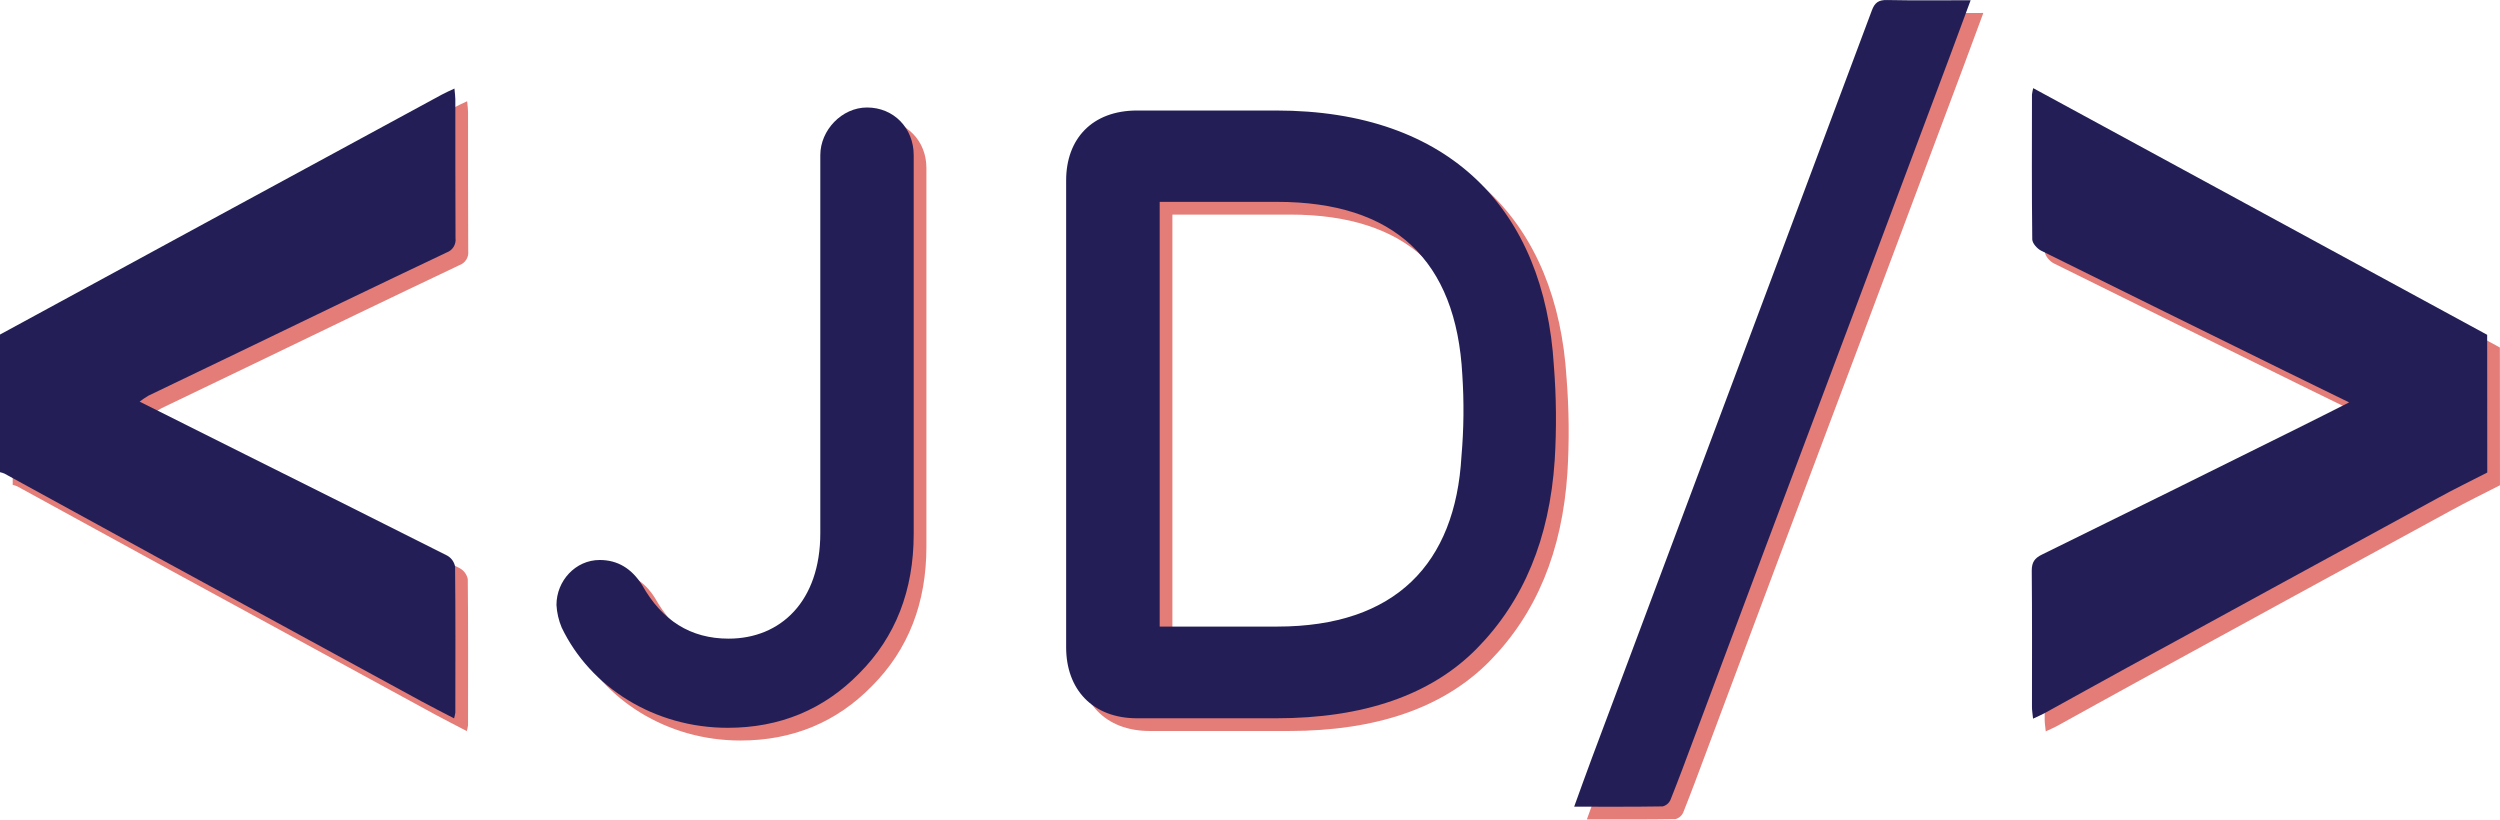
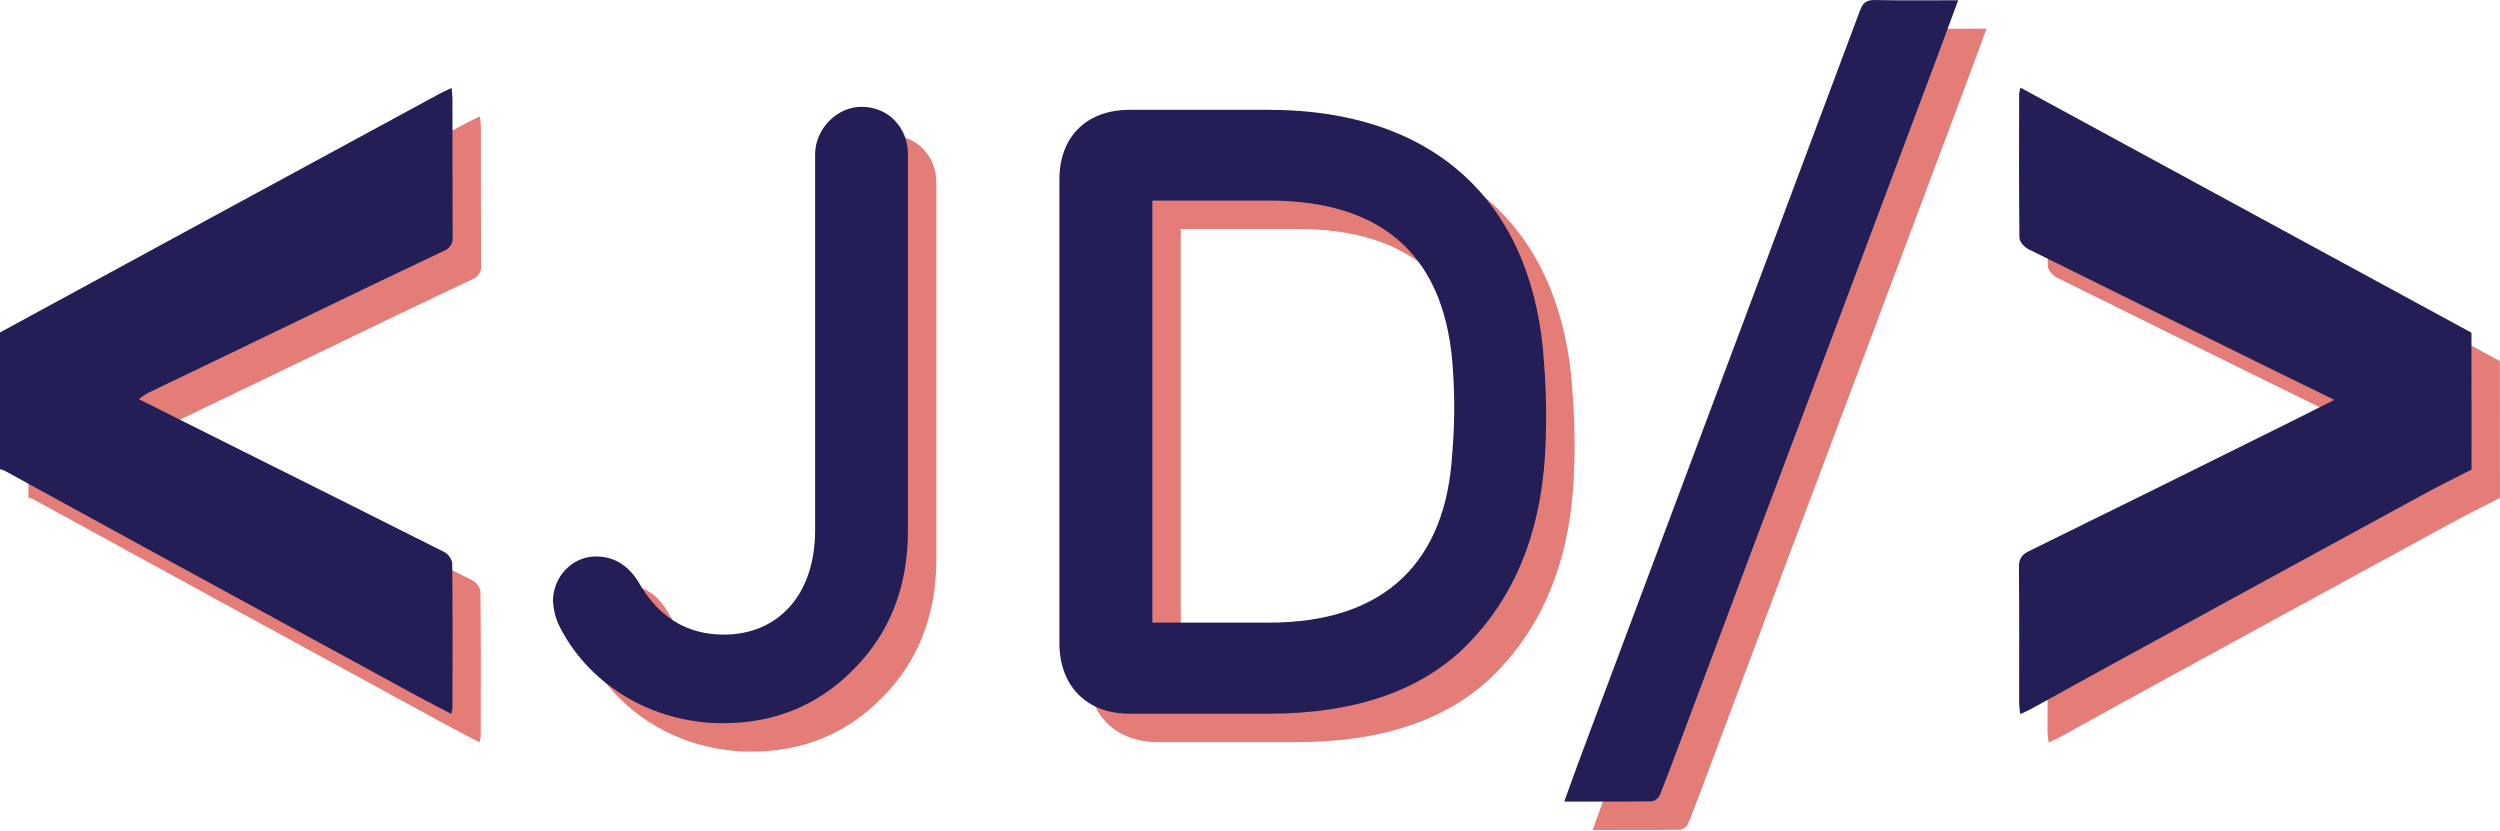
- <svg xmlns="http://www.w3.org/2000/svg" viewBox="0 0 787.02 257.96">
+ <svg xmlns="http://www.w3.org/2000/svg" viewBox="0 0 792.02 262.96">
  <defs>
    <style>.cls-1{isolation:isolate;}.cls-2{opacity:0.75;mix-blend-mode:screen;}.cls-3{fill:#db504a;}.cls-4{fill:#231f56;}</style>
  </defs>
  <g class="cls-1">
    <g id="Layer_1" data-name="Layer 1">
      <g class="cls-2">
-         <path class="cls-3" d="M30.25,181l66.89-36.36q36.08-19.59,72.17-39.16c1.15-.63,2.37-1.15,4-1.93.13,1.49.28,2.43.28,3.36,0,14.58,0,29.16.06,43.73a4.24,4.24,0,0,1-2.81,4.53C149,165.53,127.3,176,105.55,186.51,96,191.09,86.48,195.64,77,200.23a25.71,25.71,0,0,0-2.79,1.89l33.36,16.69c21.15,10.57,42.32,21.1,63.43,31.76a5,5,0,0,1,2.51,3.45c.16,15.32.1,30.65.08,46a13.06,13.06,0,0,1-.39,1.81c-3.52-1.84-6.87-3.53-10.17-5.32Q121.53,273.91,80.1,251.3q-24.24-13.23-48.45-26.53a7.37,7.37,0,0,0-1.4-.44Q30.25,202.65,30.25,181Z" transform="translate(-26.25 -71.68)" />
-         <path class="cls-3" d="M813.26,224.44c-5.17,2.65-10.41,5.2-15.51,8q-49,26.68-97.93,53.45c-8.73,4.77-17.42,9.62-26.14,14.42-.95.52-2,.93-3.41,1.61-.15-1.51-.33-2.55-.34-3.59,0-14.32.07-28.65-.07-43,0-2.66.91-3.94,3.22-5.07q40.37-19.82,80.64-39.84c5.12-2.53,10.21-5.12,16.05-8.06-7.1-3.47-13.53-6.6-19.95-9.76q-38.51-18.94-77-38c-1.26-.63-2.79-2.35-2.8-3.58-.18-15.19-.11-30.39-.09-45.59a17.22,17.22,0,0,1,.39-2l142.91,77.65Z" transform="translate(-26.25 -71.68)" />
-         <path class="cls-3" d="M650.62,75.76c-2.4,6.46-4.57,12.38-6.78,18.28q-15.52,41.42-31.06,82.83-13.45,35.81-26.94,71.61-11.15,29.7-22.25,59.42c-2.44,6.52-4.85,13.06-7.44,19.53a3.68,3.68,0,0,1-2.47,2.11c-9.06.15-18.13.09-27.87.09,2-5.48,3.76-10.47,5.62-15.42q16-42.82,32.07-85.63l27.89-74.44Q605.47,116.58,619.51,79c.92-2.49,2.12-3.37,4.81-3.31C632.86,75.87,641.42,75.76,650.62,75.76Z" transform="translate(-26.25 -71.68)" />
-         <path class="cls-3" d="M205.43,266.12c0-7.6,6-14.15,13.61-14.15,5.72,0,10.08,2.73,13.35,7.89,6.26,11.15,15.24,16.87,27.23,16.87,16.34,0,28.87-11.71,28.87-33.21v-119c0-7.89,6.81-15,14.7-15,8.44,0,14.7,6.52,14.7,15V243.8c0,17.72-5.72,32.42-17.15,43.86-11.16,11.42-25.05,17.14-41.39,17.14-23.14,0-43.29-12.79-52.28-31.57A21.43,21.43,0,0,1,205.43,266.12Z" transform="translate(-26.25 -71.68)" />
-         <path class="cls-3" d="M388.21,301.8c-14.16,0-22.33-9.25-22.33-22.33v-147c0-13.06,8.17-22,22.33-22H432c54.74,0,84.43,31.31,87.42,80.31a213.23,213.23,0,0,1,.27,29.69c-1.64,24.79-9.8,44.39-24.5,59.35C480.8,294.46,459.56,301.8,432,301.8ZM490.6,193.71c-1.91-36.23-21.51-54.48-58.27-54.48h-37v133.7h37c37.29,0,56.09-19.87,58-53.63A167.15,167.15,0,0,0,490.6,193.71Z" transform="translate(-26.25 -71.68)" />
+         <path class="cls-3" d="M35.25,186l66.89-36.36q36.08-19.59,72.17-39.16c1.15-.63,2.37-1.15,4-1.93.13,1.49.28,2.43.28,3.36,0,14.58,0,29.16.06,43.73a4.24,4.24,0,0,1-2.81,4.53C154,170.53,132.3,181,110.55,191.51c-9.53,4.58-19.08,9.13-28.6,13.73a25.71,25.71,0,0,0-2.79,1.89l33.36,16.69c21.15,10.57,42.32,21.1,63.43,31.76a5,5,0,0,1,2.51,3.45c.16,15.32.1,30.65.08,46a13.06,13.06,0,0,1-.39,1.81c-3.52-1.84-6.87-3.53-10.17-5.32Q126.53,278.91,85.1,256.3q-24.24-13.23-48.45-26.53a7.37,7.37,0,0,0-1.4-.44Q35.25,207.65,35.25,186Z" transform="translate(-26.25 -71.68)" />
+         <path class="cls-3" d="M818.26,229.44c-5.17,2.65-10.41,5.2-15.51,8q-49,26.68-97.93,53.45c-8.73,4.77-17.42,9.62-26.14,14.42-.95.52-2,.93-3.41,1.61-.15-1.51-.33-2.55-.34-3.59,0-14.32.07-28.65-.07-43,0-2.66.91-3.94,3.22-5.07q40.37-19.82,80.64-39.84c5.12-2.53,10.21-5.12,16.05-8.06-7.1-3.47-13.53-6.6-19.95-9.76q-38.51-18.94-77-38c-1.26-.63-2.79-2.35-2.8-3.58-.18-15.19-.11-30.39-.09-45.59a17.22,17.22,0,0,1,.39-2l142.91,77.65Z" transform="translate(-26.25 -71.68)" />
+         <path class="cls-3" d="M655.62,80.76c-2.4,6.46-4.57,12.38-6.78,18.28q-15.52,41.42-31.06,82.83-13.45,35.81-26.94,71.61-11.15,29.7-22.25,59.42c-2.44,6.52-4.85,13.06-7.44,19.53a3.68,3.68,0,0,1-2.47,2.11c-9.06.15-18.13.09-27.87.09,2-5.48,3.76-10.47,5.62-15.42q16-42.82,32.07-85.63l27.89-74.44Q610.47,121.58,624.51,84c.92-2.49,2.12-3.37,4.81-3.31C637.86,80.87,646.42,80.76,655.62,80.76Z" transform="translate(-26.25 -71.68)" />
+         <path class="cls-3" d="M210.43,271.12c0-7.6,6-14.15,13.61-14.15,5.72,0,10.08,2.73,13.35,7.89,6.26,11.15,15.24,16.87,27.23,16.87,16.34,0,28.87-11.71,28.87-33.21v-119c0-7.89,6.81-15,14.7-15,8.44,0,14.7,6.52,14.7,15V248.8c0,17.72-5.72,32.42-17.15,43.86-11.16,11.42-25.05,17.14-41.39,17.14-23.14,0-43.29-12.79-52.28-31.57A21.43,21.43,0,0,1,210.43,271.12Z" transform="translate(-26.25 -71.68)" />
+         <path class="cls-3" d="M393.21,306.8c-14.16,0-22.33-9.25-22.33-22.33v-147c0-13.06,8.17-22,22.33-22H437c54.74,0,84.43,31.31,87.42,80.31a213.23,213.23,0,0,1,.27,29.69c-1.64,24.79-9.8,44.39-24.5,59.35C485.8,299.46,464.56,306.8,437,306.8ZM495.6,198.71c-1.91-36.23-21.51-54.48-58.27-54.48h-37v133.7h37c37.29,0,56.09-19.87,58-53.63A167.15,167.15,0,0,0,495.6,198.71Z" transform="translate(-26.25 -71.68)" />
      </g>
      <path class="cls-4" d="M26.25,177l66.89-36.36q36.08-19.59,72.17-39.16c1.15-.63,2.37-1.15,4-1.93.13,1.49.28,2.43.28,3.36,0,14.58,0,29.16.06,43.73a4.24,4.24,0,0,1-2.81,4.53C145,161.53,123.3,172,101.55,182.51,92,187.09,82.48,191.64,73,196.23a25.71,25.71,0,0,0-2.79,1.89l33.36,16.69c21.15,10.57,42.32,21.1,63.43,31.76a5,5,0,0,1,2.51,3.45c.16,15.32.1,30.65.08,46a13.06,13.06,0,0,1-.39,1.81c-3.52-1.84-6.87-3.53-10.17-5.32Q117.53,269.91,76.1,247.3q-24.24-13.23-48.45-26.53a7.37,7.37,0,0,0-1.4-.44Q26.25,198.65,26.25,177Z" transform="translate(-26.25 -71.68)" />
      <path class="cls-4" d="M809.26,220.44c-5.17,2.65-10.41,5.2-15.51,8q-49,26.68-97.93,53.45c-8.73,4.77-17.42,9.62-26.14,14.42-.95.52-2,.93-3.41,1.61-.15-1.51-.33-2.55-.34-3.59,0-14.32.07-28.65-.07-43,0-2.66.91-3.94,3.22-5.07q40.37-19.82,80.64-39.84c5.12-2.53,10.21-5.12,16.05-8.06-7.1-3.47-13.53-6.6-19.95-9.76q-38.51-18.94-77-38c-1.26-.63-2.79-2.35-2.8-3.58-.18-15.19-.11-30.39-.09-45.59a17.22,17.22,0,0,1,.39-2l142.91,77.65Z" transform="translate(-26.25 -71.68)" />
      <path class="cls-4" d="M646.62,71.76c-2.4,6.46-4.57,12.38-6.78,18.28q-15.52,41.42-31.06,82.83-13.45,35.81-26.94,71.61-11.15,29.7-22.25,59.42c-2.44,6.52-4.85,13.06-7.44,19.53a3.68,3.68,0,0,1-2.47,2.11c-9.06.15-18.13.09-27.87.09,2-5.48,3.76-10.47,5.62-15.42q16-42.82,32.07-85.63l27.89-74.44Q601.47,112.58,615.51,75c.92-2.49,2.12-3.37,4.81-3.31C628.86,71.87,637.42,71.76,646.62,71.76Z" transform="translate(-26.25 -71.68)" />
      <path class="cls-4" d="M201.43,262.12c0-7.6,6-14.15,13.61-14.15,5.72,0,10.08,2.73,13.35,7.89,6.26,11.15,15.24,16.87,27.23,16.87,16.34,0,28.87-11.71,28.87-33.21v-119c0-7.89,6.81-15,14.7-15,8.44,0,14.7,6.52,14.7,15V239.8c0,17.72-5.72,32.42-17.15,43.86-11.16,11.42-25.05,17.14-41.39,17.14-23.14,0-43.29-12.79-52.28-31.57A21.43,21.43,0,0,1,201.43,262.12Z" transform="translate(-26.25 -71.68)" />
      <path class="cls-4" d="M384.21,297.8c-14.16,0-22.33-9.25-22.33-22.33v-147c0-13.06,8.17-22,22.33-22H428c54.74,0,84.43,31.31,87.42,80.31a213.23,213.23,0,0,1,.27,29.69c-1.64,24.79-9.8,44.39-24.5,59.35C476.8,290.46,455.56,297.8,428,297.8ZM486.6,189.71c-1.91-36.23-21.51-54.48-58.27-54.48h-37v133.7h37c37.29,0,56.09-19.87,58-53.63A167.15,167.15,0,0,0,486.6,189.71Z" transform="translate(-26.25 -71.68)" />
    </g>
  </g>
</svg>
